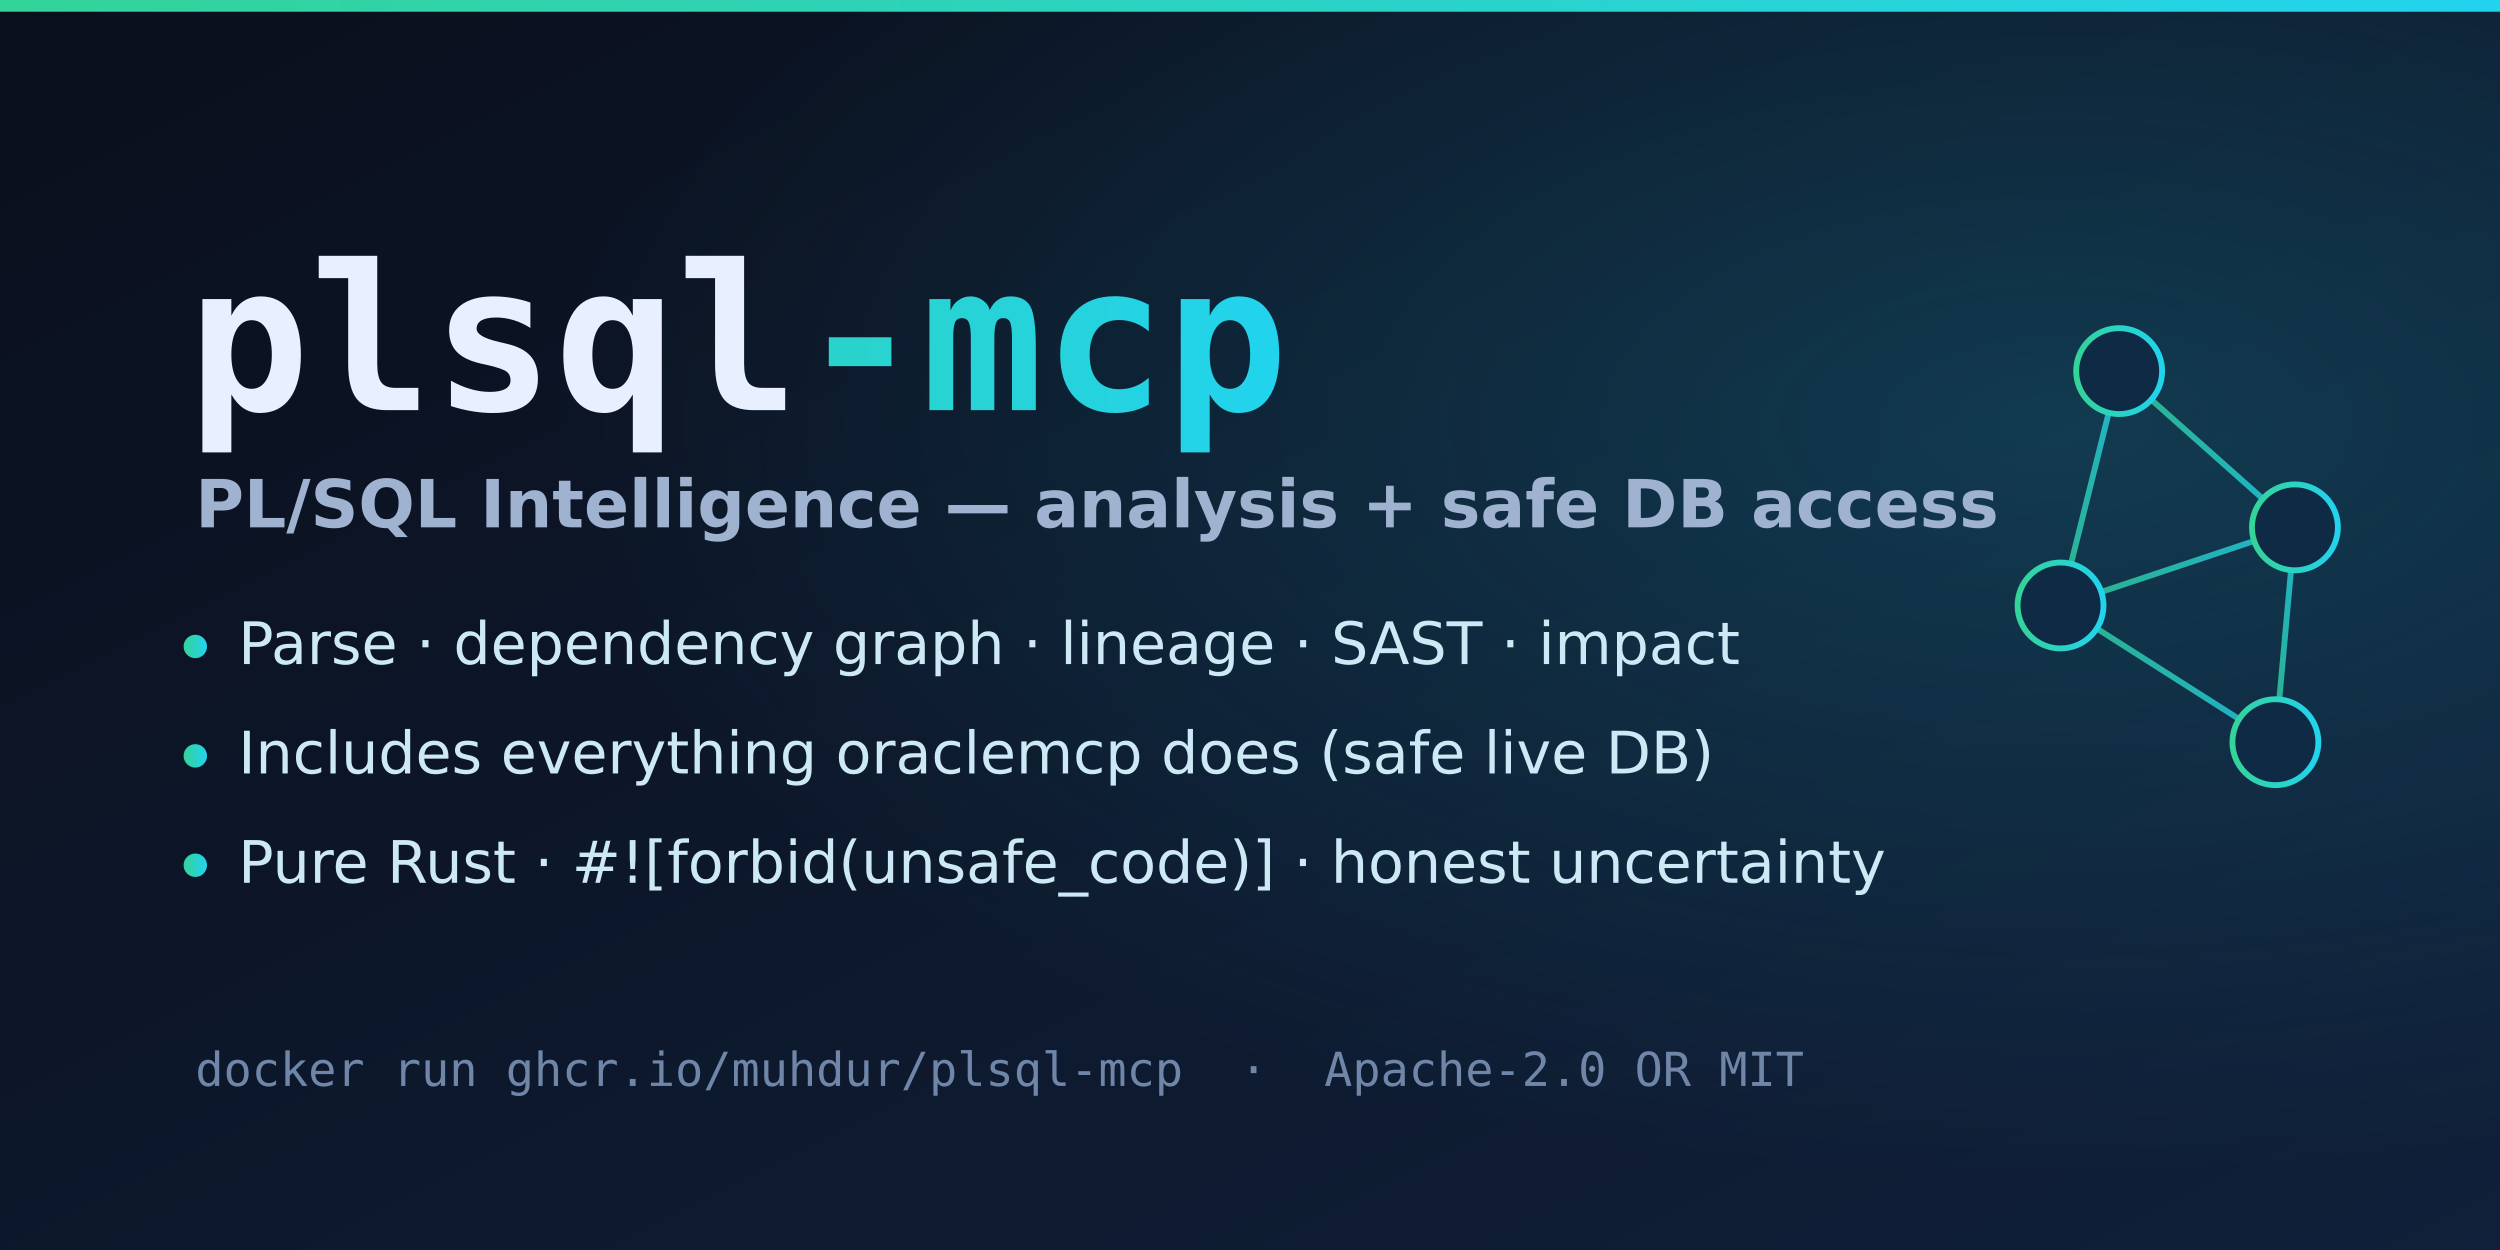
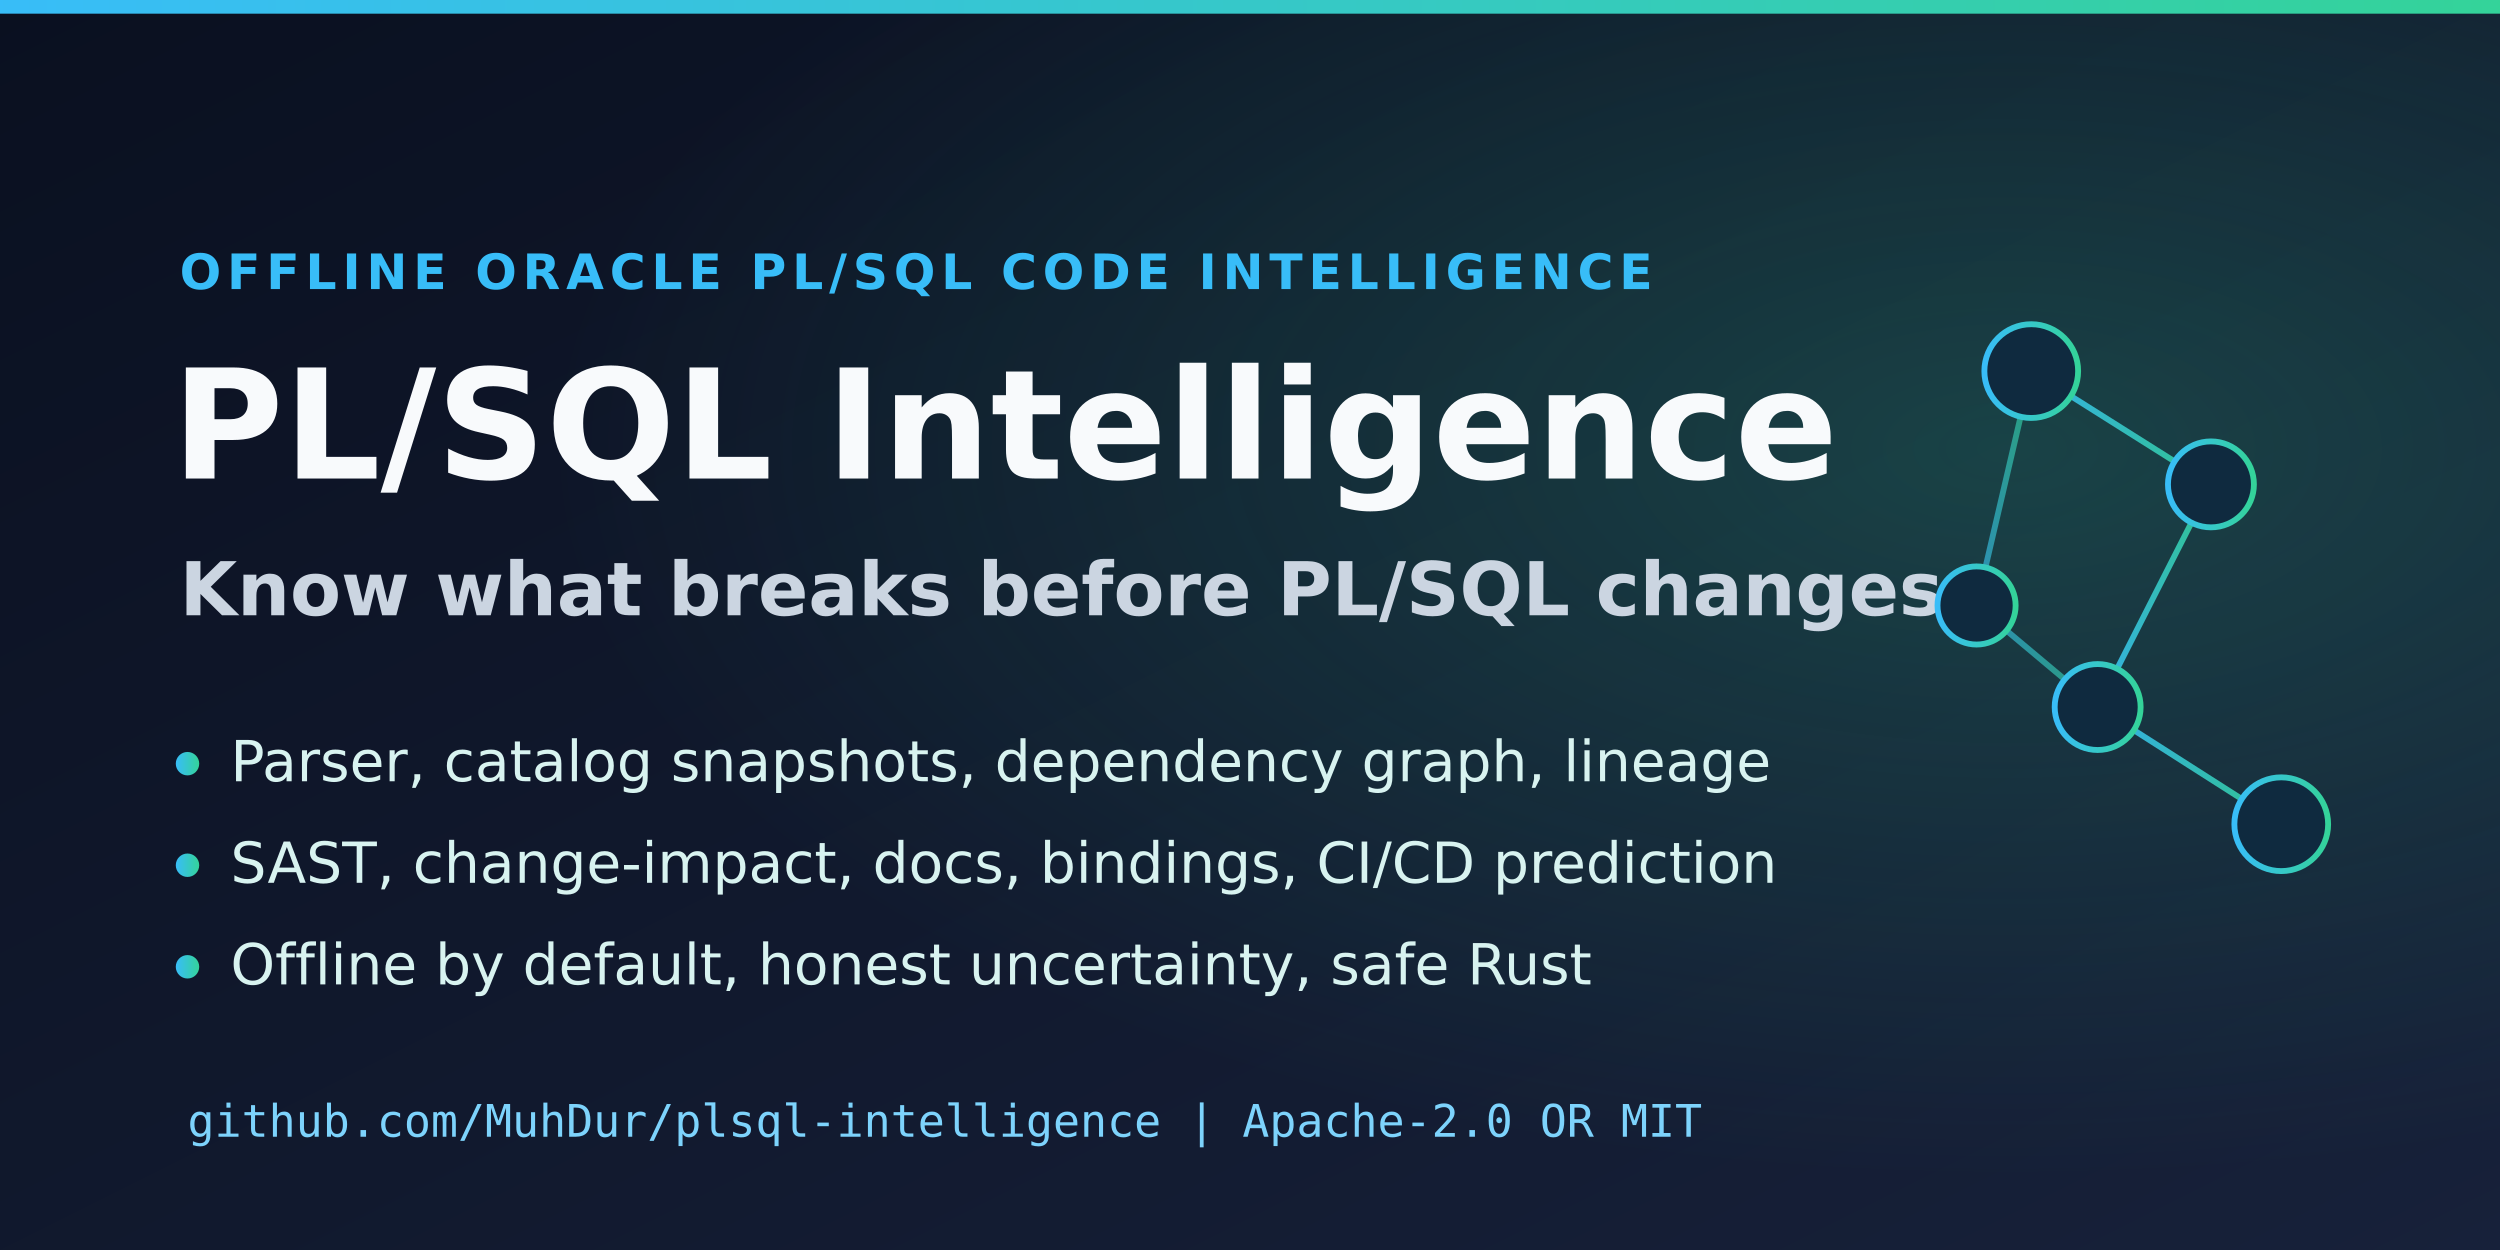
- <svg xmlns="http://www.w3.org/2000/svg" viewBox="0 0 1280 640" width="1280" height="640" role="img" aria-label="plsql-mcp — PL/SQL Intelligence MCP server in pure Rust">
+ <svg xmlns="http://www.w3.org/2000/svg" viewBox="0 0 1280 640" width="1280" height="640" role="img" aria-label="PL/SQL Intelligence Engine - offline Oracle PL/SQL code intelligence">
  <defs>
    <linearGradient id="bg" x1="0" y1="0" x2="1" y2="1">
-       <stop offset="0" stop-color="#0a0f1c" />
-       <stop offset="1" stop-color="#10203a" />
+       <stop offset="0" stop-color="#0a1020" />
+       <stop offset="1" stop-color="#17213a" />
    </linearGradient>
    <linearGradient id="accent" x1="0" y1="0" x2="1" y2="0">
-       <stop offset="0" stop-color="#34d399" />
-       <stop offset="1" stop-color="#22d3ee" />
+       <stop offset="0" stop-color="#38bdf8" />
+       <stop offset="1" stop-color="#34d399" />
    </linearGradient>
-     <radialGradient id="glow" cx="0.82" cy="0.34" r="0.6">
-       <stop offset="0" stop-color="#22d3ee" stop-opacity="0.18" />
-       <stop offset="1" stop-color="#22d3ee" stop-opacity="0" />
+     <radialGradient id="glow" cx="0.80" cy="0.36" r="0.58">
+       <stop offset="0" stop-color="#34d399" stop-opacity="0.22" />
+       <stop offset="1" stop-color="#34d399" stop-opacity="0" />
    </radialGradient>
  </defs>
  <rect width="1280" height="640" fill="url(#bg)" />
  <rect width="1280" height="640" fill="url(#glow)" />
-   <rect x="0" y="0" width="1280" height="6" fill="url(#accent)" />
-   <text x="96" y="210" font-family="ui-monospace, 'SF Mono', 'JetBrains Mono', 'DejaVu Sans Mono', monospace" font-size="104" font-weight="700" fill="#e8f0ff">plsql<tspan fill="url(#accent)">-mcp</tspan>
-   </text>
-   <text x="100" y="270" font-family="system-ui, 'DejaVu Sans', Segoe UI, Roboto, sans-serif" font-size="34" font-weight="600" fill="#9fb3d1">PL/SQL Intelligence — analysis + safe DB access</text>
-   <g font-family="system-ui, 'DejaVu Sans', Segoe UI, Roboto, sans-serif" font-size="30" fill="#cde9f5">
-     <g transform="translate(100,340)">
+   <rect width="1280" height="7" fill="url(#accent)" />
+   <text x="92" y="148" font-family="system-ui, 'DejaVu Sans', Segoe UI, Roboto, sans-serif" font-size="25" font-weight="700" letter-spacing="3" fill="#38bdf8">OFFLINE ORACLE PL/SQL CODE INTELLIGENCE</text>
+   <text x="88" y="245" font-family="system-ui, 'DejaVu Sans', Segoe UI, Roboto, sans-serif" font-size="78" font-weight="750" fill="#f8fafc">PL/SQL Intelligence</text>
+   <text x="92" y="315" font-family="system-ui, 'DejaVu Sans', Segoe UI, Roboto, sans-serif" font-size="38" font-weight="600" fill="#cbd5e1">Know what breaks before PL/SQL changes.</text>
+   <g font-family="system-ui, 'DejaVu Sans', Segoe UI, Roboto, sans-serif" font-size="29" fill="#d8f3f0">
+     <g transform="translate(96,400)">
      <circle cx="0" cy="-9" r="6" fill="url(#accent)" />
-       <text x="22" y="0">Parse · dependency graph · lineage · SAST · impact</text>
+       <text x="22" y="0">Parser, catalog snapshots, dependency graph, lineage</text>
    </g>
-     <g transform="translate(100,396)">
+     <g transform="translate(96,452)">
      <circle cx="0" cy="-9" r="6" fill="url(#accent)" />
-       <text x="22" y="0">Includes everything oraclemcp does (safe live DB)</text>
+       <text x="22" y="0">SAST, change-impact, docs, bindings, CI/CD prediction</text>
    </g>
-     <g transform="translate(100,452)">
+     <g transform="translate(96,504)">
      <circle cx="0" cy="-9" r="6" fill="url(#accent)" />
-       <text x="22" y="0">Pure Rust · #![forbid(unsafe_code)] · honest uncertainty</text>
+       <text x="22" y="0">Offline by default, honest uncertainty, safe Rust</text>
    </g>
  </g>
-   <text x="100" y="556" font-family="ui-monospace, 'DejaVu Sans Mono', monospace" font-size="24" fill="#6f86a8">docker run ghcr.io/muhdur/plsql-mcp  ·  Apache-2.0 OR MIT</text>
-   <g transform="translate(1015,150)" stroke="url(#accent)" stroke-width="3" fill="#0e2a44">
-     <line x1="70" y1="40" x2="160" y2="120" stroke-opacity="0.8" />
-     <line x1="70" y1="40" x2="40" y2="160" stroke-opacity="0.8" />
-     <line x1="160" y1="120" x2="40" y2="160" stroke-opacity="0.8" />
-     <line x1="160" y1="120" x2="150" y2="230" stroke-opacity="0.8" />
-     <line x1="40" y1="160" x2="150" y2="230" stroke-opacity="0.8" />
-     <circle cx="70" cy="40" r="22" />
-     <circle cx="160" cy="120" r="22" />
-     <circle cx="40" cy="160" r="22" />
-     <circle cx="150" cy="230" r="22" />
+   <text x="96" y="582" font-family="ui-monospace, 'DejaVu Sans Mono', monospace" font-size="23" fill="#7dd3fc">github.com/MuhDur/plsql-intelligence  |  Apache-2.0 OR MIT</text>
+   <g transform="translate(1040,190)" stroke="url(#accent)" stroke-width="3" fill="#0f2a3f">
+     <line x1="0" y1="0" x2="92" y2="58" stroke-opacity="0.9" />
+     <line x1="0" y1="0" x2="-28" y2="120" stroke-opacity="0.65" />
+     <line x1="92" y1="58" x2="34" y2="172" stroke-opacity="0.9" />
+     <line x1="-28" y1="120" x2="34" y2="172" stroke-opacity="0.65" />
+     <line x1="34" y1="172" x2="128" y2="232" stroke-opacity="0.9" />
+     <circle cx="0" cy="0" r="24" />
+     <circle cx="92" cy="58" r="22" />
+     <circle cx="-28" cy="120" r="20" />
+     <circle cx="34" cy="172" r="22" />
+     <circle cx="128" cy="232" r="24" />
  </g>
</svg>
